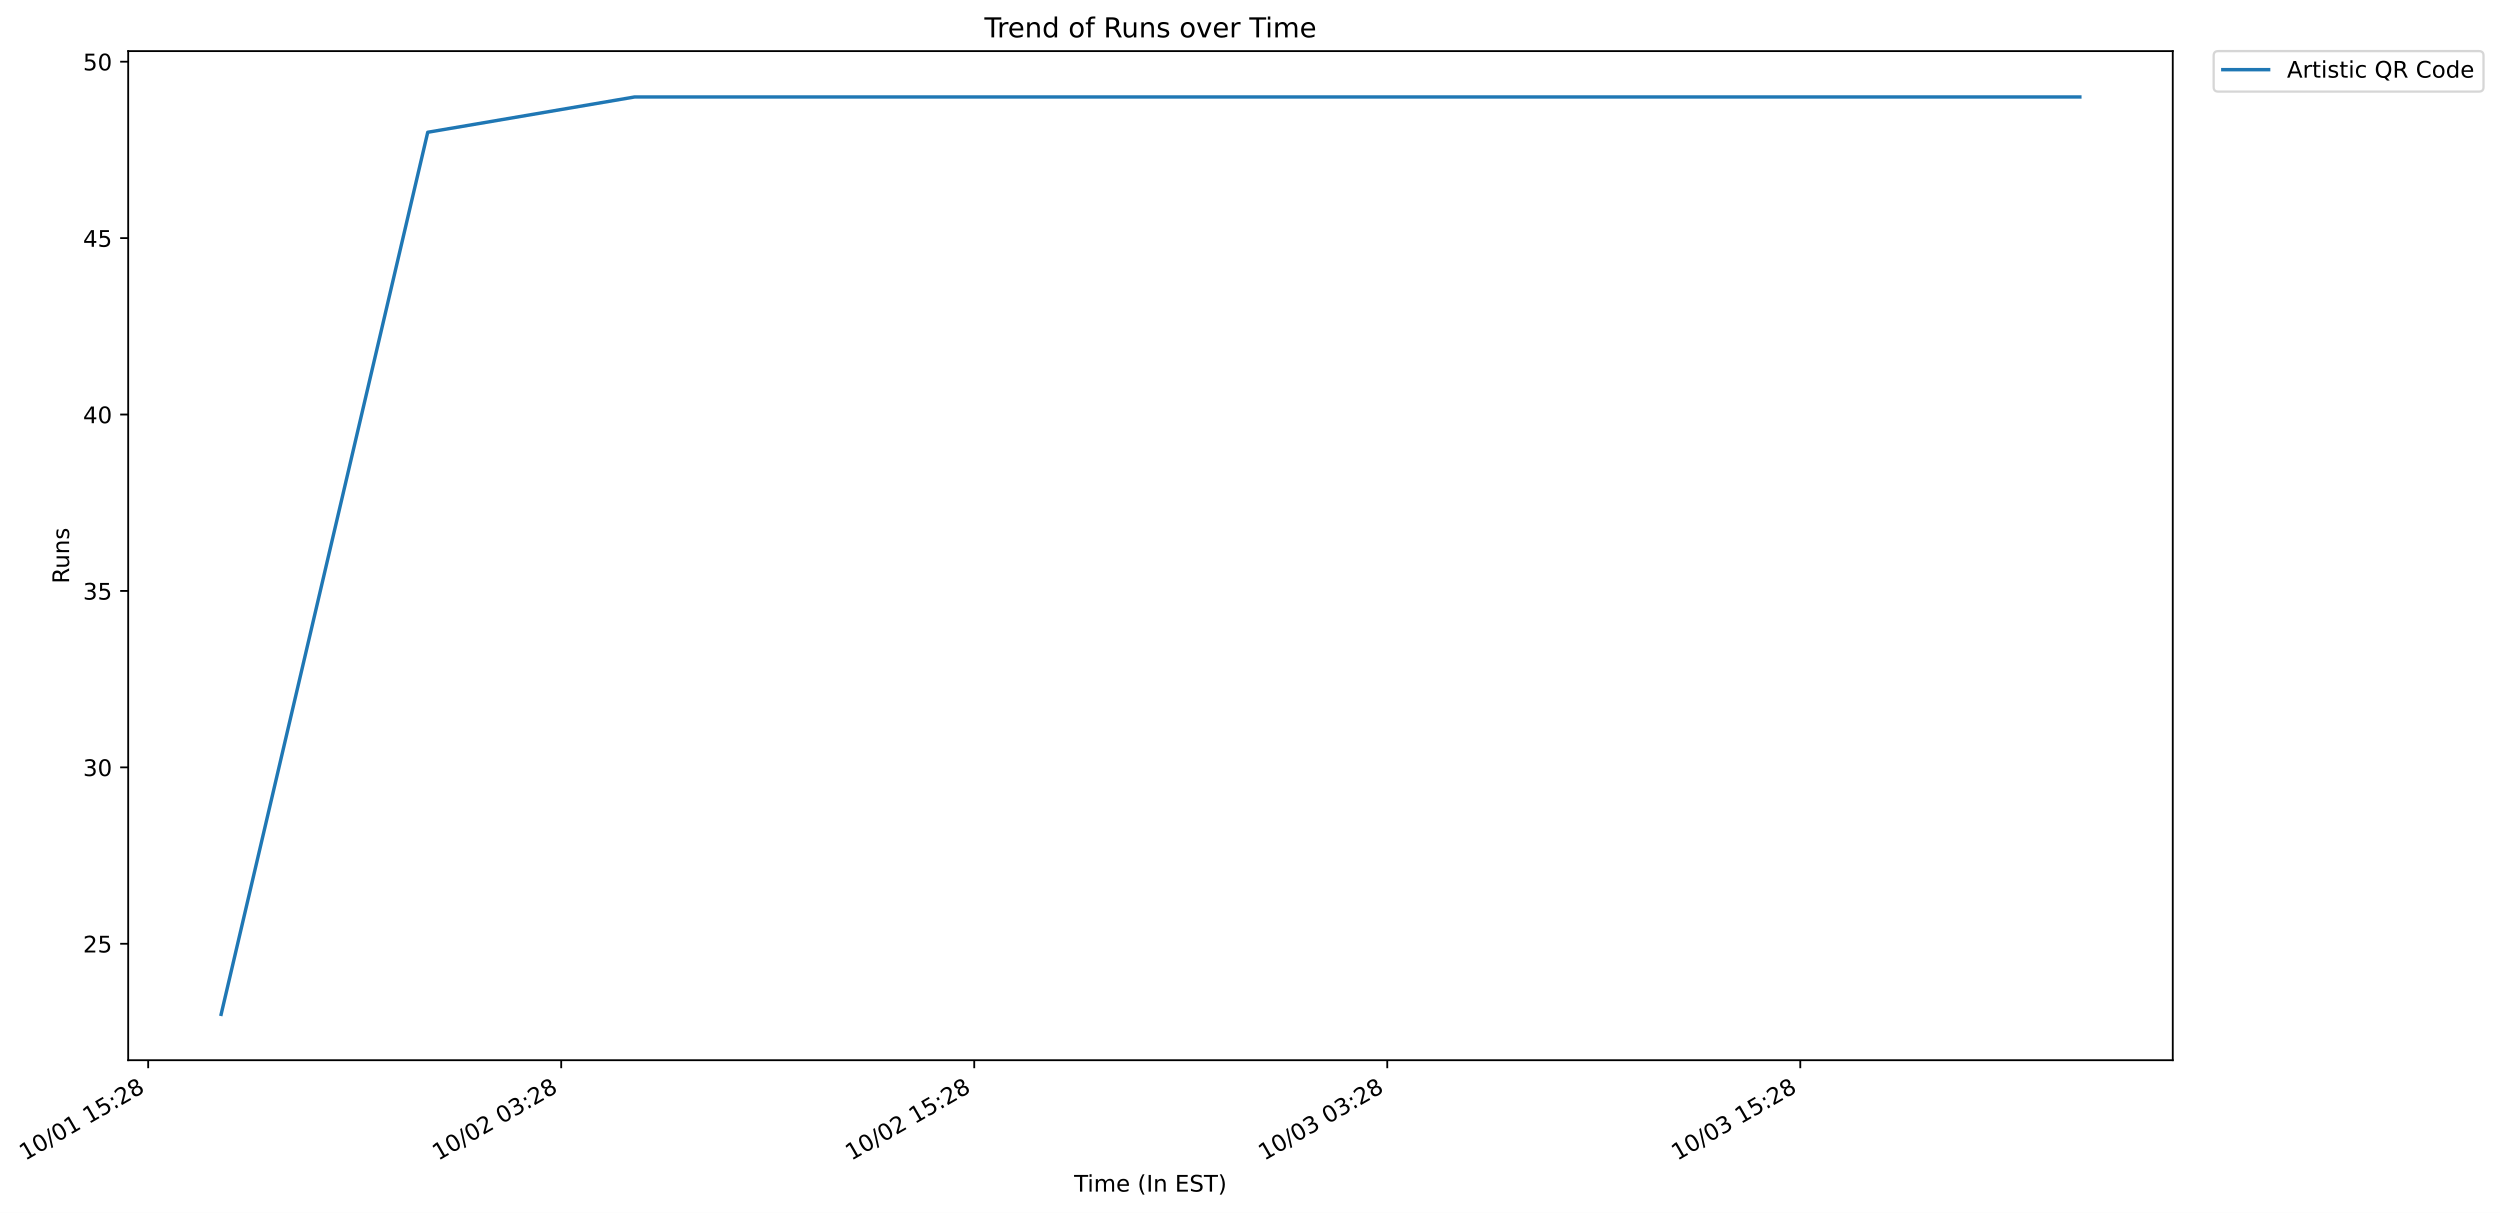
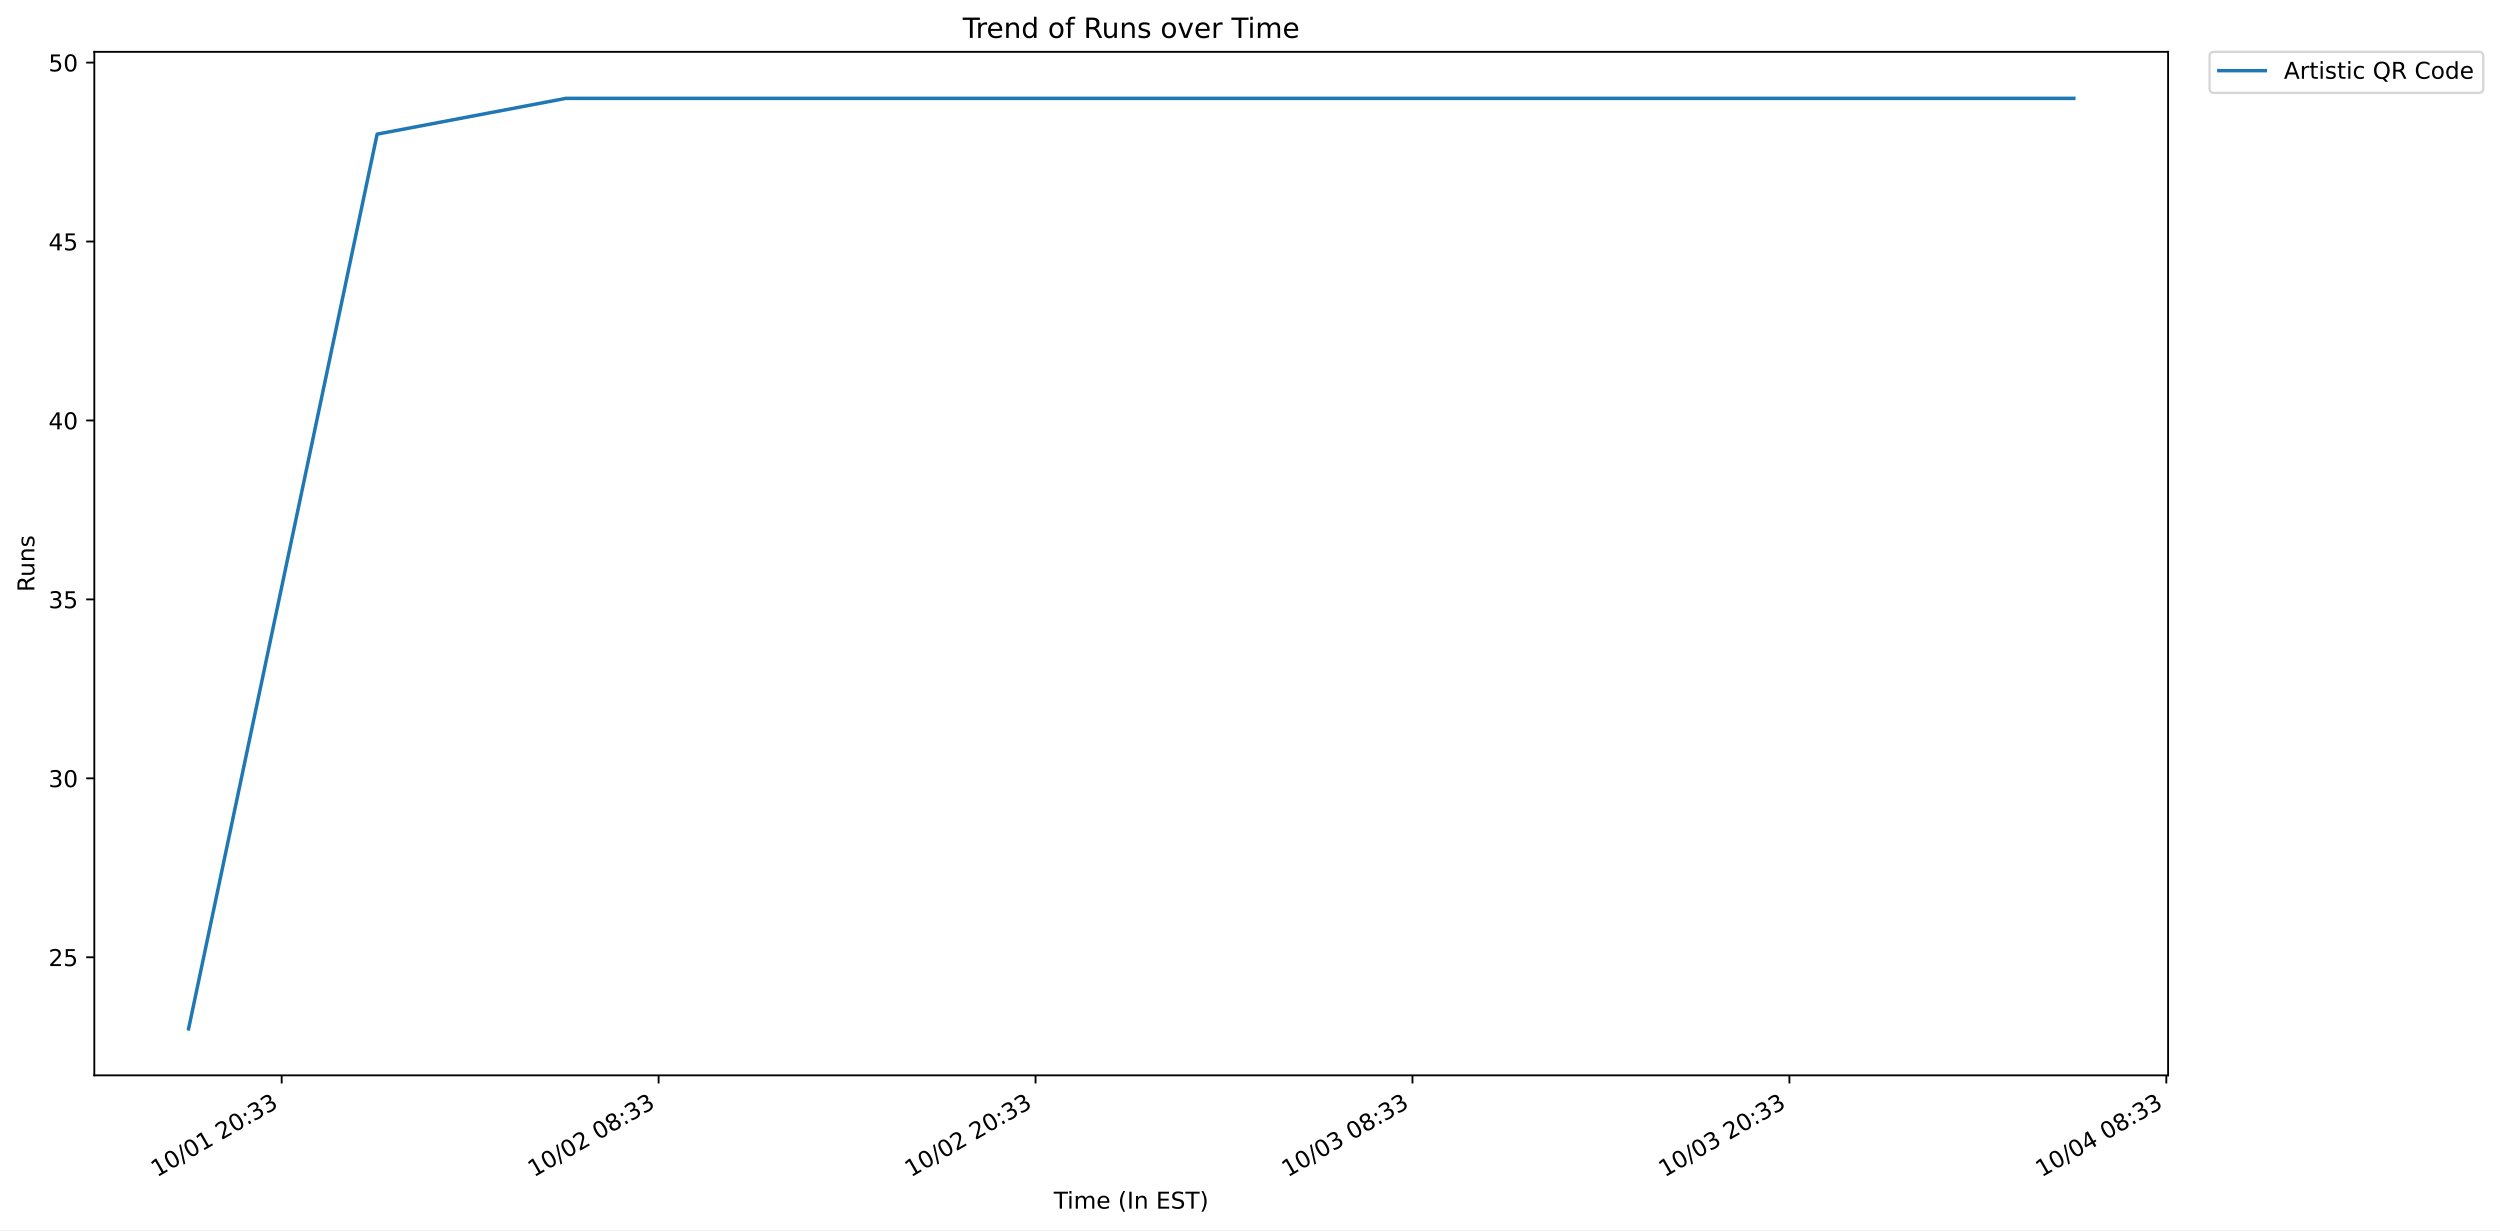
- <svg xmlns="http://www.w3.org/2000/svg" xmlns:xlink="http://www.w3.org/1999/xlink" width="1091.669pt" height="529.626pt" viewBox="0 0 1091.669 529.626" version="1.1">
+ <svg xmlns="http://www.w3.org/2000/svg" xmlns:xlink="http://www.w3.org/1999/xlink" width="1076.295pt" height="529.626pt" viewBox="0 0 1076.295 529.626" version="1.1">
  <defs>
    <style type="text/css">*{stroke-linejoin: round; stroke-linecap: butt}</style>
  </defs>
  <g id="figure_1">
    <g id="patch_1">
-       <path d="M 0 529.626  L 1091.669 529.626  L 1091.669 0  L 0 0  z " style="fill: #ffffff" />
+       <path d="M 0 529.626  L 1076.295 529.626  L 1076.295 0  L 0 0  z " style="fill: #ffffff" />
    </g>
    <g id="axes_1">
      <g id="patch_2">
-         <path d="M 55.977 462.958  L 948.777 462.958  L 948.777 22.318  L 55.977 22.318  z " style="fill: #ffffff" />
+         <path d="M 40.603 462.958  L 933.403 462.958  L 933.403 22.318  L 40.603 22.318  z " style="fill: #ffffff" />
      </g>
      <g id="matplotlib.axis_1">
        <g id="xtick_1">
          <g id="line2d_1">
            <defs>
-               <path id="m8fee4b6c4c" d="M 0 0  L 0 3.5  " style="stroke: #000000; stroke-width: 0.8" />
-             </defs>
-             <g>
-               <use xlink:href="#m8fee4b6c4c" x="64.707" y="462.958" style="stroke: #000000; stroke-width: 0.8" />
+               <path id="m2a788f9faf" d="M 0 0  L 0 3.5  " style="stroke: #000000; stroke-width: 0.8" />
+             </defs>
+             <g>
+               <use xlink:href="#m2a788f9faf" x="121.267" y="462.958" style="stroke: #000000; stroke-width: 0.8" />
            </g>
          </g>
          <g id="text_1">
-             <g transform="translate(10.99922 506.9464) rotate(-30) scale(0.1 -0.1)">
+             <g transform="translate(67.55954 506.9464) rotate(-30) scale(0.1 -0.1)">
              <defs>
                <path id="DejaVuSans-31" d="M 794 531  L 1825 531  L 1825 4091  L 703 3866  L 703 4441  L 1819 4666  L 2450 4666  L 2450 531  L 3481 531  L 3481 0  L 794 0  L 794 531  z " transform="scale(0.015625)" />
                <path id="DejaVuSans-30" d="M 2034 4250  Q 1547 4250 1301 3770  Q 1056 3291 1056 2328  Q 1056 1369 1301 889  Q 1547 409 2034 409  Q 2525 409 2770 889  Q 3016 1369 3016 2328  Q 3016 3291 2770 3770  Q 2525 4250 2034 4250  z M 2034 4750  Q 2819 4750 3233 4129  Q 3647 3509 3647 2328  Q 3647 1150 3233 529  Q 2819 -91 2034 -91  Q 1250 -91 836 529  Q 422 1150 422 2328  Q 422 3509 836 4129  Q 1250 4750 2034 4750  z " transform="scale(0.015625)" />
                <path id="DejaVuSans-2f" d="M 1625 4666  L 2156 4666  L 531 -594  L 0 -594  L 1625 4666  z " transform="scale(0.015625)" />
                <path id="DejaVuSans-20" transform="scale(0.015625)" />
-                 <path id="DejaVuSans-35" d="M 691 4666  L 3169 4666  L 3169 4134  L 1269 4134  L 1269 2991  Q 1406 3038 1543 3061  Q 1681 3084 1819 3084  Q 2600 3084 3056 2656  Q 3513 2228 3513 1497  Q 3513 744 3044 326  Q 2575 -91 1722 -91  Q 1428 -91 1123 -41  Q 819 9 494 109  L 494 744  Q 775 591 1075 516  Q 1375 441 1709 441  Q 2250 441 2565 725  Q 2881 1009 2881 1497  Q 2881 1984 2565 2268  Q 2250 2553 1709 2553  Q 1456 2553 1204 2497  Q 953 2441 691 2322  L 691 4666  z " transform="scale(0.015625)" />
+                 <path id="DejaVuSans-32" d="M 1228 531  L 3431 531  L 3431 0  L 469 0  L 469 531  Q 828 903 1448 1529  Q 2069 2156 2228 2338  Q 2531 2678 2651 2914  Q 2772 3150 2772 3378  Q 2772 3750 2511 3984  Q 2250 4219 1831 4219  Q 1534 4219 1204 4116  Q 875 4013 500 3803  L 500 4441  Q 881 4594 1212 4672  Q 1544 4750 1819 4750  Q 2544 4750 2975 4387  Q 3406 4025 3406 3419  Q 3406 3131 3298 2873  Q 3191 2616 2906 2266  Q 2828 2175 2409 1742  Q 1991 1309 1228 531  z " transform="scale(0.015625)" />
                <path id="DejaVuSans-3a" d="M 750 794  L 1409 794  L 1409 0  L 750 0  L 750 794  z M 750 3309  L 1409 3309  L 1409 2516  L 750 2516  L 750 3309  z " transform="scale(0.015625)" />
-                 <path id="DejaVuSans-32" d="M 1228 531  L 3431 531  L 3431 0  L 469 0  L 469 531  Q 828 903 1448 1529  Q 2069 2156 2228 2338  Q 2531 2678 2651 2914  Q 2772 3150 2772 3378  Q 2772 3750 2511 3984  Q 2250 4219 1831 4219  Q 1534 4219 1204 4116  Q 875 4013 500 3803  L 500 4441  Q 881 4594 1212 4672  Q 1544 4750 1819 4750  Q 2544 4750 2975 4387  Q 3406 4025 3406 3419  Q 3406 3131 3298 2873  Q 3191 2616 2906 2266  Q 2828 2175 2409 1742  Q 1991 1309 1228 531  z " transform="scale(0.015625)" />
+                 <path id="DejaVuSans-33" d="M 2597 2516  Q 3050 2419 3304 2112  Q 3559 1806 3559 1356  Q 3559 666 3084 287  Q 2609 -91 1734 -91  Q 1441 -91 1130 -33  Q 819 25 488 141  L 488 750  Q 750 597 1062 519  Q 1375 441 1716 441  Q 2309 441 2620 675  Q 2931 909 2931 1356  Q 2931 1769 2642 2001  Q 2353 2234 1838 2234  L 1294 2234  L 1294 2753  L 1863 2753  Q 2328 2753 2575 2939  Q 2822 3125 2822 3475  Q 2822 3834 2567 4026  Q 2313 4219 1838 4219  Q 1578 4219 1281 4162  Q 984 4106 628 3988  L 628 4550  Q 988 4650 1302 4700  Q 1616 4750 1894 4750  Q 2613 4750 3031 4423  Q 3450 4097 3450 3541  Q 3450 3153 3228 2886  Q 3006 2619 2597 2516  z " transform="scale(0.015625)" />
+               </defs>
+               <use xlink:href="#DejaVuSans-31" />
+               <use xlink:href="#DejaVuSans-30" x="63.623" />
+               <use xlink:href="#DejaVuSans-2f" x="127.246" />
+               <use xlink:href="#DejaVuSans-30" x="160.938" />
+               <use xlink:href="#DejaVuSans-31" x="224.561" />
+               <use xlink:href="#DejaVuSans-20" x="288.184" />
+               <use xlink:href="#DejaVuSans-32" x="319.971" />
+               <use xlink:href="#DejaVuSans-30" x="383.594" />
+               <use xlink:href="#DejaVuSans-3a" x="447.217" />
+               <use xlink:href="#DejaVuSans-33" x="480.908" />
+               <use xlink:href="#DejaVuSans-33" x="544.531" />
+             </g>
+           </g>
+         </g>
+         <g id="xtick_2">
+           <g id="line2d_2">
+             <g>
+               <use xlink:href="#m2a788f9faf" x="283.543" y="462.958" style="stroke: #000000; stroke-width: 0.8" />
+             </g>
+           </g>
+           <g id="text_2">
+             <g transform="translate(229.8348 506.9464) rotate(-30) scale(0.1 -0.1)">
+               <defs>
                <path id="DejaVuSans-38" d="M 2034 2216  Q 1584 2216 1326 1975  Q 1069 1734 1069 1313  Q 1069 891 1326 650  Q 1584 409 2034 409  Q 2484 409 2743 651  Q 3003 894 3003 1313  Q 3003 1734 2745 1975  Q 2488 2216 2034 2216  z M 1403 2484  Q 997 2584 770 2862  Q 544 3141 544 3541  Q 544 4100 942 4425  Q 1341 4750 2034 4750  Q 2731 4750 3128 4425  Q 3525 4100 3525 3541  Q 3525 3141 3298 2862  Q 3072 2584 2669 2484  Q 3125 2378 3379 2068  Q 3634 1759 3634 1313  Q 3634 634 3220 271  Q 2806 -91 2034 -91  Q 1263 -91 848 271  Q 434 634 434 1313  Q 434 1759 690 2068  Q 947 2378 1403 2484  z M 1172 3481  Q 1172 3119 1398 2916  Q 1625 2713 2034 2713  Q 2441 2713 2670 2916  Q 2900 3119 2900 3481  Q 2900 3844 2670 4047  Q 2441 4250 2034 4250  Q 1625 4250 1398 4047  Q 1172 3844 1172 3481  z " transform="scale(0.015625)" />
              </defs>
              <use xlink:href="#DejaVuSans-31" />
              <use xlink:href="#DejaVuSans-30" x="63.623" />
              <use xlink:href="#DejaVuSans-2f" x="127.246" />
              <use xlink:href="#DejaVuSans-30" x="160.938" />
-               <use xlink:href="#DejaVuSans-31" x="224.561" />
-               <use xlink:href="#DejaVuSans-20" x="288.184" />
-               <use xlink:href="#DejaVuSans-31" x="319.971" />
-               <use xlink:href="#DejaVuSans-35" x="383.594" />
-               <use xlink:href="#DejaVuSans-3a" x="447.217" />
-               <use xlink:href="#DejaVuSans-32" x="480.908" />
-               <use xlink:href="#DejaVuSans-38" x="544.531" />
-             </g>
-           </g>
-         </g>
-         <g id="xtick_2">
-           <g id="line2d_2">
-             <g>
-               <use xlink:href="#m8fee4b6c4c" x="245.062" y="462.958" style="stroke: #000000; stroke-width: 0.8" />
-             </g>
-           </g>
-           <g id="text_2">
-             <g transform="translate(191.3539 506.9464) rotate(-30) scale(0.1 -0.1)">
-               <defs>
-                 <path id="DejaVuSans-33" d="M 2597 2516  Q 3050 2419 3304 2112  Q 3559 1806 3559 1356  Q 3559 666 3084 287  Q 2609 -91 1734 -91  Q 1441 -91 1130 -33  Q 819 25 488 141  L 488 750  Q 750 597 1062 519  Q 1375 441 1716 441  Q 2309 441 2620 675  Q 2931 909 2931 1356  Q 2931 1769 2642 2001  Q 2353 2234 1838 2234  L 1294 2234  L 1294 2753  L 1863 2753  Q 2328 2753 2575 2939  Q 2822 3125 2822 3475  Q 2822 3834 2567 4026  Q 2313 4219 1838 4219  Q 1578 4219 1281 4162  Q 984 4106 628 3988  L 628 4550  Q 988 4650 1302 4700  Q 1616 4750 1894 4750  Q 2613 4750 3031 4423  Q 3450 4097 3450 3541  Q 3450 3153 3228 2886  Q 3006 2619 2597 2516  z " transform="scale(0.015625)" />
-               </defs>
-               <use xlink:href="#DejaVuSans-31" />
-               <use xlink:href="#DejaVuSans-30" x="63.623" />
-               <use xlink:href="#DejaVuSans-2f" x="127.246" />
-               <use xlink:href="#DejaVuSans-30" x="160.938" />
              <use xlink:href="#DejaVuSans-32" x="224.561" />
              <use xlink:href="#DejaVuSans-20" x="288.184" />
              <use xlink:href="#DejaVuSans-30" x="319.971" />
-               <use xlink:href="#DejaVuSans-33" x="383.594" />
-               <use xlink:href="#DejaVuSans-3a" x="447.217" />
-               <use xlink:href="#DejaVuSans-32" x="480.908" />
-               <use xlink:href="#DejaVuSans-38" x="544.531" />
+               <use xlink:href="#DejaVuSans-38" x="383.594" />
+               <use xlink:href="#DejaVuSans-3a" x="447.217" />
+               <use xlink:href="#DejaVuSans-33" x="480.908" />
+               <use xlink:href="#DejaVuSans-33" x="544.531" />
            </g>
          </g>
        </g>
        <g id="xtick_3">
          <g id="line2d_3">
            <g>
-               <use xlink:href="#m8fee4b6c4c" x="425.416" y="462.958" style="stroke: #000000; stroke-width: 0.8" />
+               <use xlink:href="#m2a788f9faf" x="445.818" y="462.958" style="stroke: #000000; stroke-width: 0.8" />
            </g>
          </g>
          <g id="text_3">
-             <g transform="translate(371.7086 506.9464) rotate(-30) scale(0.1 -0.1)">
+             <g transform="translate(392.1101 506.9464) rotate(-30) scale(0.1 -0.1)">
              <use xlink:href="#DejaVuSans-31" />
              <use xlink:href="#DejaVuSans-30" x="63.623" />
              <use xlink:href="#DejaVuSans-2f" x="127.246" />
              <use xlink:href="#DejaVuSans-30" x="160.938" />
              <use xlink:href="#DejaVuSans-32" x="224.561" />
              <use xlink:href="#DejaVuSans-20" x="288.184" />
-               <use xlink:href="#DejaVuSans-31" x="319.971" />
-               <use xlink:href="#DejaVuSans-35" x="383.594" />
-               <use xlink:href="#DejaVuSans-3a" x="447.217" />
-               <use xlink:href="#DejaVuSans-32" x="480.908" />
-               <use xlink:href="#DejaVuSans-38" x="544.531" />
+               <use xlink:href="#DejaVuSans-32" x="319.971" />
+               <use xlink:href="#DejaVuSans-30" x="383.594" />
+               <use xlink:href="#DejaVuSans-3a" x="447.217" />
+               <use xlink:href="#DejaVuSans-33" x="480.908" />
+               <use xlink:href="#DejaVuSans-33" x="544.531" />
            </g>
          </g>
        </g>
        <g id="xtick_4">
          <g id="line2d_4">
            <g>
-               <use xlink:href="#m8fee4b6c4c" x="605.771" y="462.958" style="stroke: #000000; stroke-width: 0.8" />
+               <use xlink:href="#m2a788f9faf" x="608.093" y="462.958" style="stroke: #000000; stroke-width: 0.8" />
            </g>
          </g>
          <g id="text_4">
-             <g transform="translate(552.0633 506.9464) rotate(-30) scale(0.1 -0.1)">
+             <g transform="translate(554.3854 506.9464) rotate(-30) scale(0.1 -0.1)">
              <use xlink:href="#DejaVuSans-31" />
              <use xlink:href="#DejaVuSans-30" x="63.623" />
              <use xlink:href="#DejaVuSans-2f" x="127.246" />
              <use xlink:href="#DejaVuSans-30" x="160.938" />
              <use xlink:href="#DejaVuSans-33" x="224.561" />
              <use xlink:href="#DejaVuSans-20" x="288.184" />
              <use xlink:href="#DejaVuSans-30" x="319.971" />
-               <use xlink:href="#DejaVuSans-33" x="383.594" />
-               <use xlink:href="#DejaVuSans-3a" x="447.217" />
-               <use xlink:href="#DejaVuSans-32" x="480.908" />
-               <use xlink:href="#DejaVuSans-38" x="544.531" />
+               <use xlink:href="#DejaVuSans-38" x="383.594" />
+               <use xlink:href="#DejaVuSans-3a" x="447.217" />
+               <use xlink:href="#DejaVuSans-33" x="480.908" />
+               <use xlink:href="#DejaVuSans-33" x="544.531" />
            </g>
          </g>
        </g>
        <g id="xtick_5">
          <g id="line2d_5">
            <g>
-               <use xlink:href="#m8fee4b6c4c" x="786.126" y="462.958" style="stroke: #000000; stroke-width: 0.8" />
+               <use xlink:href="#m2a788f9faf" x="770.368" y="462.958" style="stroke: #000000; stroke-width: 0.8" />
            </g>
          </g>
          <g id="text_5">
-             <g transform="translate(732.418 506.9464) rotate(-30) scale(0.1 -0.1)">
+             <g transform="translate(716.6607 506.9464) rotate(-30) scale(0.1 -0.1)">
              <use xlink:href="#DejaVuSans-31" />
              <use xlink:href="#DejaVuSans-30" x="63.623" />
              <use xlink:href="#DejaVuSans-2f" x="127.246" />
              <use xlink:href="#DejaVuSans-30" x="160.938" />
              <use xlink:href="#DejaVuSans-33" x="224.561" />
              <use xlink:href="#DejaVuSans-20" x="288.184" />
-               <use xlink:href="#DejaVuSans-31" x="319.971" />
-               <use xlink:href="#DejaVuSans-35" x="383.594" />
-               <use xlink:href="#DejaVuSans-3a" x="447.217" />
-               <use xlink:href="#DejaVuSans-32" x="480.908" />
-               <use xlink:href="#DejaVuSans-38" x="544.531" />
-             </g>
-           </g>
-         </g>
-         <g id="text_6">
-           <g transform="translate(469.0329 520.3459) scale(0.1 -0.1)">
+               <use xlink:href="#DejaVuSans-32" x="319.971" />
+               <use xlink:href="#DejaVuSans-30" x="383.594" />
+               <use xlink:href="#DejaVuSans-3a" x="447.217" />
+               <use xlink:href="#DejaVuSans-33" x="480.908" />
+               <use xlink:href="#DejaVuSans-33" x="544.531" />
+             </g>
+           </g>
+         </g>
+         <g id="xtick_6">
+           <g id="line2d_6">
+             <g>
+               <use xlink:href="#m2a788f9faf" x="932.644" y="462.958" style="stroke: #000000; stroke-width: 0.8" />
+             </g>
+           </g>
+           <g id="text_6">
+             <g transform="translate(878.936 506.9464) rotate(-30) scale(0.1 -0.1)">
+               <defs>
+                 <path id="DejaVuSans-34" d="M 2419 4116  L 825 1625  L 2419 1625  L 2419 4116  z M 2253 4666  L 3047 4666  L 3047 1625  L 3713 1625  L 3713 1100  L 3047 1100  L 3047 0  L 2419 0  L 2419 1100  L 313 1100  L 313 1709  L 2253 4666  z " transform="scale(0.015625)" />
+               </defs>
+               <use xlink:href="#DejaVuSans-31" />
+               <use xlink:href="#DejaVuSans-30" x="63.623" />
+               <use xlink:href="#DejaVuSans-2f" x="127.246" />
+               <use xlink:href="#DejaVuSans-30" x="160.938" />
+               <use xlink:href="#DejaVuSans-34" x="224.561" />
+               <use xlink:href="#DejaVuSans-20" x="288.184" />
+               <use xlink:href="#DejaVuSans-30" x="319.971" />
+               <use xlink:href="#DejaVuSans-38" x="383.594" />
+               <use xlink:href="#DejaVuSans-3a" x="447.217" />
+               <use xlink:href="#DejaVuSans-33" x="480.908" />
+               <use xlink:href="#DejaVuSans-33" x="544.531" />
+             </g>
+           </g>
+         </g>
+         <g id="text_7">
+           <g transform="translate(453.6586 520.3459) scale(0.1 -0.1)">
            <defs>
              <path id="DejaVuSans-54" d="M -19 4666  L 3928 4666  L 3928 4134  L 2272 4134  L 2272 0  L 1638 0  L 1638 4134  L -19 4134  L -19 4666  z " transform="scale(0.015625)" />
              <path id="DejaVuSans-69" d="M 603 3500  L 1178 3500  L 1178 0  L 603 0  L 603 3500  z M 603 4863  L 1178 4863  L 1178 4134  L 603 4134  L 603 4863  z " transform="scale(0.015625)" />
              <path id="DejaVuSans-6d" d="M 3328 2828  Q 3544 3216 3844 3400  Q 4144 3584 4550 3584  Q 5097 3584 5394 3201  Q 5691 2819 5691 2113  L 5691 0  L 5113 0  L 5113 2094  Q 5113 2597 4934 2840  Q 4756 3084 4391 3084  Q 3944 3084 3684 2787  Q 3425 2491 3425 1978  L 3425 0  L 2847 0  L 2847 2094  Q 2847 2600 2669 2842  Q 2491 3084 2119 3084  Q 1678 3084 1418 2786  Q 1159 2488 1159 1978  L 1159 0  L 581 0  L 581 3500  L 1159 3500  L 1159 2956  Q 1356 3278 1631 3431  Q 1906 3584 2284 3584  Q 2666 3584 2933 3390  Q 3200 3197 3328 2828  z " transform="scale(0.015625)" />
              <path id="DejaVuSans-65" d="M 3597 1894  L 3597 1613  L 953 1613  Q 991 1019 1311 708  Q 1631 397 2203 397  Q 2534 397 2845 478  Q 3156 559 3463 722  L 3463 178  Q 3153 47 2828 -22  Q 2503 -91 2169 -91  Q 1331 -91 842 396  Q 353 884 353 1716  Q 353 2575 817 3079  Q 1281 3584 2069 3584  Q 2775 3584 3186 3129  Q 3597 2675 3597 1894  z M 3022 2063  Q 3016 2534 2758 2815  Q 2500 3097 2075 3097  Q 1594 3097 1305 2825  Q 1016 2553 972 2059  L 3022 2063  z " transform="scale(0.015625)" />
              <path id="DejaVuSans-28" d="M 1984 4856  Q 1566 4138 1362 3434  Q 1159 2731 1159 2009  Q 1159 1288 1364 580  Q 1569 -128 1984 -844  L 1484 -844  Q 1016 -109 783 600  Q 550 1309 550 2009  Q 550 2706 781 3412  Q 1013 4119 1484 4856  L 1984 4856  z " transform="scale(0.015625)" />
              <path id="DejaVuSans-49" d="M 628 4666  L 1259 4666  L 1259 0  L 628 0  L 628 4666  z " transform="scale(0.015625)" />
              <path id="DejaVuSans-6e" d="M 3513 2113  L 3513 0  L 2938 0  L 2938 2094  Q 2938 2591 2744 2837  Q 2550 3084 2163 3084  Q 1697 3084 1428 2787  Q 1159 2491 1159 1978  L 1159 0  L 581 0  L 581 3500  L 1159 3500  L 1159 2956  Q 1366 3272 1645 3428  Q 1925 3584 2291 3584  Q 2894 3584 3203 3211  Q 3513 2838 3513 2113  z " transform="scale(0.015625)" />
              <path id="DejaVuSans-45" d="M 628 4666  L 3578 4666  L 3578 4134  L 1259 4134  L 1259 2753  L 3481 2753  L 3481 2222  L 1259 2222  L 1259 531  L 3634 531  L 3634 0  L 628 0  L 628 4666  z " transform="scale(0.015625)" />
              <path id="DejaVuSans-53" d="M 3425 4513  L 3425 3897  Q 3066 4069 2747 4153  Q 2428 4238 2131 4238  Q 1616 4238 1336 4038  Q 1056 3838 1056 3469  Q 1056 3159 1242 3001  Q 1428 2844 1947 2747  L 2328 2669  Q 3034 2534 3370 2195  Q 3706 1856 3706 1288  Q 3706 609 3251 259  Q 2797 -91 1919 -91  Q 1588 -91 1214 -16  Q 841 59 441 206  L 441 856  Q 825 641 1194 531  Q 1563 422 1919 422  Q 2459 422 2753 634  Q 3047 847 3047 1241  Q 3047 1584 2836 1778  Q 2625 1972 2144 2069  L 1759 2144  Q 1053 2284 737 2584  Q 422 2884 422 3419  Q 422 4038 858 4394  Q 1294 4750 2059 4750  Q 2388 4750 2728 4690  Q 3069 4631 3425 4513  z " transform="scale(0.015625)" />
              <path id="DejaVuSans-29" d="M 513 4856  L 1013 4856  Q 1481 4119 1714 3412  Q 1947 2706 1947 2009  Q 1947 1309 1714 600  Q 1481 -109 1013 -844  L 513 -844  Q 928 -128 1133 580  Q 1338 1288 1338 2009  Q 1338 2731 1133 3434  Q 928 4138 513 4856  z " transform="scale(0.015625)" />
            </defs>
            <use xlink:href="#DejaVuSans-54" />
            <use xlink:href="#DejaVuSans-69" x="57.959" />
            <use xlink:href="#DejaVuSans-6d" x="85.742" />
            <use xlink:href="#DejaVuSans-65" x="183.154" />
            <use xlink:href="#DejaVuSans-20" x="244.678" />
            <use xlink:href="#DejaVuSans-28" x="276.465" />
            <use xlink:href="#DejaVuSans-49" x="315.479" />
            <use xlink:href="#DejaVuSans-6e" x="344.971" />
            <use xlink:href="#DejaVuSans-20" x="408.35" />
            <use xlink:href="#DejaVuSans-45" x="440.137" />
            <use xlink:href="#DejaVuSans-53" x="503.32" />
            <use xlink:href="#DejaVuSans-54" x="566.797" />
            <use xlink:href="#DejaVuSans-29" x="627.881" />
          </g>
        </g>
      </g>
      <g id="matplotlib.axis_2">
        <g id="ytick_1">
-           <g id="line2d_6">
-             <defs>
-               <path id="mc3df13f04b" d="M 0 0  L -3.5 0  " style="stroke: #000000; stroke-width: 0.8" />
-             </defs>
-             <g>
-               <use xlink:href="#mc3df13f04b" x="55.977" y="412.115" style="stroke: #000000; stroke-width: 0.8" />
-             </g>
-           </g>
-           <g id="text_7">
-             <g transform="translate(36.25241 415.9143) scale(0.1 -0.1)">
+           <g id="line2d_7">
+             <defs>
+               <path id="m236c17469f" d="M 0 0  L -3.5 0  " style="stroke: #000000; stroke-width: 0.8" />
+             </defs>
+             <g>
+               <use xlink:href="#m236c17469f" x="40.603" y="412.115" style="stroke: #000000; stroke-width: 0.8" />
+             </g>
+           </g>
+           <g id="text_8">
+             <g transform="translate(20.87813 415.9143) scale(0.1 -0.1)">
+               <defs>
+                 <path id="DejaVuSans-35" d="M 691 4666  L 3169 4666  L 3169 4134  L 1269 4134  L 1269 2991  Q 1406 3038 1543 3061  Q 1681 3084 1819 3084  Q 2600 3084 3056 2656  Q 3513 2228 3513 1497  Q 3513 744 3044 326  Q 2575 -91 1722 -91  Q 1428 -91 1123 -41  Q 819 9 494 109  L 494 744  Q 775 591 1075 516  Q 1375 441 1709 441  Q 2250 441 2565 725  Q 2881 1009 2881 1497  Q 2881 1984 2565 2268  Q 2250 2553 1709 2553  Q 1456 2553 1204 2497  Q 953 2441 691 2322  L 691 4666  z " transform="scale(0.015625)" />
+               </defs>
              <use xlink:href="#DejaVuSans-32" />
              <use xlink:href="#DejaVuSans-35" x="63.623" />
            </g>
          </g>
        </g>
        <g id="ytick_2">
-           <g id="line2d_7">
-             <g>
-               <use xlink:href="#mc3df13f04b" x="55.977" y="335.08" style="stroke: #000000; stroke-width: 0.8" />
-             </g>
-           </g>
-           <g id="text_8">
-             <g transform="translate(36.25241 338.8793) scale(0.1 -0.1)">
+           <g id="line2d_8">
+             <g>
+               <use xlink:href="#m236c17469f" x="40.603" y="335.08" style="stroke: #000000; stroke-width: 0.8" />
+             </g>
+           </g>
+           <g id="text_9">
+             <g transform="translate(20.87813 338.8793) scale(0.1 -0.1)">
              <use xlink:href="#DejaVuSans-33" />
              <use xlink:href="#DejaVuSans-30" x="63.623" />
            </g>
          </g>
        </g>
        <g id="ytick_3">
-           <g id="line2d_8">
-             <g>
-               <use xlink:href="#mc3df13f04b" x="55.977" y="258.045" style="stroke: #000000; stroke-width: 0.8" />
-             </g>
-           </g>
-           <g id="text_9">
-             <g transform="translate(36.25241 261.8443) scale(0.1 -0.1)">
+           <g id="line2d_9">
+             <g>
+               <use xlink:href="#m236c17469f" x="40.603" y="258.045" style="stroke: #000000; stroke-width: 0.8" />
+             </g>
+           </g>
+           <g id="text_10">
+             <g transform="translate(20.87813 261.8443) scale(0.1 -0.1)">
              <use xlink:href="#DejaVuSans-33" />
              <use xlink:href="#DejaVuSans-35" x="63.623" />
            </g>
          </g>
        </g>
        <g id="ytick_4">
-           <g id="line2d_9">
-             <g>
-               <use xlink:href="#mc3df13f04b" x="55.977" y="181.01" style="stroke: #000000; stroke-width: 0.8" />
-             </g>
-           </g>
-           <g id="text_10">
-             <g transform="translate(36.25241 184.8094) scale(0.1 -0.1)">
-               <defs>
-                 <path id="DejaVuSans-34" d="M 2419 4116  L 825 1625  L 2419 1625  L 2419 4116  z M 2253 4666  L 3047 4666  L 3047 1625  L 3713 1625  L 3713 1100  L 3047 1100  L 3047 0  L 2419 0  L 2419 1100  L 313 1100  L 313 1709  L 2253 4666  z " transform="scale(0.015625)" />
-               </defs>
+           <g id="line2d_10">
+             <g>
+               <use xlink:href="#m236c17469f" x="40.603" y="181.01" style="stroke: #000000; stroke-width: 0.8" />
+             </g>
+           </g>
+           <g id="text_11">
+             <g transform="translate(20.87813 184.8094) scale(0.1 -0.1)">
              <use xlink:href="#DejaVuSans-34" />
              <use xlink:href="#DejaVuSans-30" x="63.623" />
            </g>
          </g>
        </g>
        <g id="ytick_5">
-           <g id="line2d_10">
-             <g>
-               <use xlink:href="#mc3df13f04b" x="55.977" y="103.975" style="stroke: #000000; stroke-width: 0.8" />
-             </g>
-           </g>
-           <g id="text_11">
-             <g transform="translate(36.25241 107.7744) scale(0.1 -0.1)">
+           <g id="line2d_11">
+             <g>
+               <use xlink:href="#m236c17469f" x="40.603" y="103.975" style="stroke: #000000; stroke-width: 0.8" />
+             </g>
+           </g>
+           <g id="text_12">
+             <g transform="translate(20.87813 107.7744) scale(0.1 -0.1)">
              <use xlink:href="#DejaVuSans-34" />
              <use xlink:href="#DejaVuSans-35" x="63.623" />
            </g>
          </g>
        </g>
        <g id="ytick_6">
-           <g id="line2d_11">
-             <g>
-               <use xlink:href="#mc3df13f04b" x="55.977" y="26.94" style="stroke: #000000; stroke-width: 0.8" />
-             </g>
-           </g>
-           <g id="text_12">
-             <g transform="translate(36.25241 30.73944) scale(0.1 -0.1)">
+           <g id="line2d_12">
+             <g>
+               <use xlink:href="#m236c17469f" x="40.603" y="26.94" style="stroke: #000000; stroke-width: 0.8" />
+             </g>
+           </g>
+           <g id="text_13">
+             <g transform="translate(20.87813 30.73944) scale(0.1 -0.1)">
              <use xlink:href="#DejaVuSans-35" />
              <use xlink:href="#DejaVuSans-30" x="63.623" />
            </g>
          </g>
        </g>
-         <g id="text_13">
-           <g transform="translate(30.17272 254.8295) rotate(-90) scale(0.1 -0.1)">
+         <g id="text_14">
+           <g transform="translate(14.79844 254.8295) rotate(-90) scale(0.1 -0.1)">
            <defs>
              <path id="DejaVuSans-52" d="M 2841 2188  Q 3044 2119 3236 1894  Q 3428 1669 3622 1275  L 4263 0  L 3584 0  L 2988 1197  Q 2756 1666 2539 1819  Q 2322 1972 1947 1972  L 1259 1972  L 1259 0  L 628 0  L 628 4666  L 2053 4666  Q 2853 4666 3247 4331  Q 3641 3997 3641 3322  Q 3641 2881 3436 2590  Q 3231 2300 2841 2188  z M 1259 4147  L 1259 2491  L 2053 2491  Q 2509 2491 2742 2702  Q 2975 2913 2975 3322  Q 2975 3731 2742 3939  Q 2509 4147 2053 4147  L 1259 4147  z " transform="scale(0.015625)" />
              <path id="DejaVuSans-75" d="M 544 1381  L 544 3500  L 1119 3500  L 1119 1403  Q 1119 906 1312 657  Q 1506 409 1894 409  Q 2359 409 2629 706  Q 2900 1003 2900 1516  L 2900 3500  L 3475 3500  L 3475 0  L 2900 0  L 2900 538  Q 2691 219 2414 64  Q 2138 -91 1772 -91  Q 1169 -91 856 284  Q 544 659 544 1381  z M 1991 3584  L 1991 3584  z " transform="scale(0.015625)" />
              <path id="DejaVuSans-73" d="M 2834 3397  L 2834 2853  Q 2591 2978 2328 3040  Q 2066 3103 1784 3103  Q 1356 3103 1142 2972  Q 928 2841 928 2578  Q 928 2378 1081 2264  Q 1234 2150 1697 2047  L 1894 2003  Q 2506 1872 2764 1633  Q 3022 1394 3022 966  Q 3022 478 2636 193  Q 2250 -91 1575 -91  Q 1294 -91 989 -36  Q 684 19 347 128  L 347 722  Q 666 556 975 473  Q 1284 391 1588 391  Q 1994 391 2212 530  Q 2431 669 2431 922  Q 2431 1156 2273 1281  Q 2116 1406 1581 1522  L 1381 1569  Q 847 1681 609 1914  Q 372 2147 372 2553  Q 372 3047 722 3315  Q 1072 3584 1716 3584  Q 2034 3584 2315 3537  Q 2597 3491 2834 3397  z " transform="scale(0.015625)" />
            </defs>
            <use xlink:href="#DejaVuSans-52" />
            <use xlink:href="#DejaVuSans-75" x="64.982" />
            <use xlink:href="#DejaVuSans-6e" x="128.361" />
            <use xlink:href="#DejaVuSans-73" x="191.74" />
          </g>
        </g>
      </g>
-       <g id="line2d_12">
-         <path d="M 96.559 442.929  L 186.78 57.754  L 277.084 42.347  L 367.816 42.347  L 457.304 42.347  L 547.498 42.347  L 637.851 42.347  L 728.783 42.347  L 817.924 42.347  L 908.196 42.347  " clip-path="url(#p5fd8362819)" style="fill: none; stroke: #1f77b4; stroke-width: 1.5; stroke-linecap: square" />
+       <g id="line2d_13">
+         <path d="M 81.185 442.929  L 162.362 57.754  L 243.613 42.347  L 325.25 42.347  L 405.767 42.347  L 486.92 42.347  L 568.216 42.347  L 650.033 42.347  L 730.238 42.347  L 811.46 42.347  L 892.821 42.347  " clip-path="url(#p4ddfe152e3)" style="fill: none; stroke: #1f77b4; stroke-width: 1.5; stroke-linecap: square" />
      </g>
      <g id="patch_3">
-         <path d="M 55.977 462.958  L 55.977 22.318  " style="fill: none; stroke: #000000; stroke-width: 0.8; stroke-linejoin: miter; stroke-linecap: square" />
+         <path d="M 40.603 462.958  L 40.603 22.318  " style="fill: none; stroke: #000000; stroke-width: 0.8; stroke-linejoin: miter; stroke-linecap: square" />
      </g>
      <g id="patch_4">
-         <path d="M 948.777 462.958  L 948.777 22.318  " style="fill: none; stroke: #000000; stroke-width: 0.8; stroke-linejoin: miter; stroke-linecap: square" />
+         <path d="M 933.403 462.958  L 933.403 22.318  " style="fill: none; stroke: #000000; stroke-width: 0.8; stroke-linejoin: miter; stroke-linecap: square" />
      </g>
      <g id="patch_5">
-         <path d="M 55.977 462.958  L 948.777 462.958  " style="fill: none; stroke: #000000; stroke-width: 0.8; stroke-linejoin: miter; stroke-linecap: square" />
+         <path d="M 40.603 462.958  L 933.403 462.958  " style="fill: none; stroke: #000000; stroke-width: 0.8; stroke-linejoin: miter; stroke-linecap: square" />
      </g>
      <g id="patch_6">
-         <path d="M 55.977 22.318  L 948.777 22.318  " style="fill: none; stroke: #000000; stroke-width: 0.8; stroke-linejoin: miter; stroke-linecap: square" />
-       </g>
-       <g id="text_14">
-         <g transform="translate(429.8608 16.31812) scale(0.12 -0.12)">
+         <path d="M 40.603 22.318  L 933.403 22.318  " style="fill: none; stroke: #000000; stroke-width: 0.8; stroke-linejoin: miter; stroke-linecap: square" />
+       </g>
+       <g id="text_15">
+         <g transform="translate(414.4866 16.31812) scale(0.12 -0.12)">
          <defs>
            <path id="DejaVuSans-72" d="M 2631 2963  Q 2534 3019 2420 3045  Q 2306 3072 2169 3072  Q 1681 3072 1420 2755  Q 1159 2438 1159 1844  L 1159 0  L 581 0  L 581 3500  L 1159 3500  L 1159 2956  Q 1341 3275 1631 3429  Q 1922 3584 2338 3584  Q 2397 3584 2469 3576  Q 2541 3569 2628 3553  L 2631 2963  z " transform="scale(0.015625)" />
            <path id="DejaVuSans-64" d="M 2906 2969  L 2906 4863  L 3481 4863  L 3481 0  L 2906 0  L 2906 525  Q 2725 213 2448 61  Q 2172 -91 1784 -91  Q 1150 -91 751 415  Q 353 922 353 1747  Q 353 2572 751 3078  Q 1150 3584 1784 3584  Q 2172 3584 2448 3432  Q 2725 3281 2906 2969  z M 947 1747  Q 947 1113 1208 752  Q 1469 391 1925 391  Q 2381 391 2643 752  Q 2906 1113 2906 1747  Q 2906 2381 2643 2742  Q 2381 3103 1925 3103  Q 1469 3103 1208 2742  Q 947 2381 947 1747  z " transform="scale(0.015625)" />
            <path id="DejaVuSans-6f" d="M 1959 3097  Q 1497 3097 1228 2736  Q 959 2375 959 1747  Q 959 1119 1226 758  Q 1494 397 1959 397  Q 2419 397 2687 759  Q 2956 1122 2956 1747  Q 2956 2369 2687 2733  Q 2419 3097 1959 3097  z M 1959 3584  Q 2709 3584 3137 3096  Q 3566 2609 3566 1747  Q 3566 888 3137 398  Q 2709 -91 1959 -91  Q 1206 -91 779 398  Q 353 888 353 1747  Q 353 2609 779 3096  Q 1206 3584 1959 3584  z " transform="scale(0.015625)" />
            <path id="DejaVuSans-66" d="M 2375 4863  L 2375 4384  L 1825 4384  Q 1516 4384 1395 4259  Q 1275 4134 1275 3809  L 1275 3500  L 2222 3500  L 2222 3053  L 1275 3053  L 1275 0  L 697 0  L 697 3053  L 147 3053  L 147 3500  L 697 3500  L 697 3744  Q 697 4328 969 4595  Q 1241 4863 1831 4863  L 2375 4863  z " transform="scale(0.015625)" />
            <path id="DejaVuSans-76" d="M 191 3500  L 800 3500  L 1894 563  L 2988 3500  L 3597 3500  L 2284 0  L 1503 0  L 191 3500  z " transform="scale(0.015625)" />
          </defs>
          <use xlink:href="#DejaVuSans-54" />
          <use xlink:href="#DejaVuSans-72" x="46.334" />
          <use xlink:href="#DejaVuSans-65" x="85.197" />
          <use xlink:href="#DejaVuSans-6e" x="146.721" />
          <use xlink:href="#DejaVuSans-64" x="210.1" />
          <use xlink:href="#DejaVuSans-20" x="273.576" />
          <use xlink:href="#DejaVuSans-6f" x="305.363" />
          <use xlink:href="#DejaVuSans-66" x="366.545" />
          <use xlink:href="#DejaVuSans-20" x="401.75" />
          <use xlink:href="#DejaVuSans-52" x="433.537" />
          <use xlink:href="#DejaVuSans-75" x="498.52" />
          <use xlink:href="#DejaVuSans-6e" x="561.898" />
          <use xlink:href="#DejaVuSans-73" x="625.277" />
          <use xlink:href="#DejaVuSans-20" x="677.377" />
          <use xlink:href="#DejaVuSans-6f" x="709.164" />
          <use xlink:href="#DejaVuSans-76" x="770.346" />
          <use xlink:href="#DejaVuSans-65" x="829.525" />
          <use xlink:href="#DejaVuSans-72" x="891.049" />
          <use xlink:href="#DejaVuSans-20" x="932.162" />
          <use xlink:href="#DejaVuSans-54" x="963.949" />
          <use xlink:href="#DejaVuSans-69" x="1021.908" />
          <use xlink:href="#DejaVuSans-6d" x="1049.691" />
          <use xlink:href="#DejaVuSans-65" x="1147.104" />
        </g>
      </g>
      <g id="legend_1">
        <g id="patch_7">
-           <path d="M 968.633 39.996  L 1082.469 39.996  Q 1084.469 39.996 1084.469 37.996  L 1084.469 24.318  Q 1084.469 22.318 1082.469 22.318  L 968.633 22.318  Q 966.633 22.318 966.633 24.318  L 966.633 37.996  Q 966.633 39.996 968.633 39.996  z " style="fill: #ffffff; opacity: 0.8; stroke: #cccccc; stroke-linejoin: miter" />
-         </g>
-         <g id="line2d_13">
-           <path d="M 970.633 30.417  L 980.633 30.417  L 990.633 30.417  " style="fill: none; stroke: #1f77b4; stroke-width: 1.5; stroke-linecap: square" />
-         </g>
-         <g id="text_15">
-           <g transform="translate(998.6334 33.91656) scale(0.1 -0.1)">
+           <path d="M 953.259 39.996  L 1067.095 39.996  Q 1069.095 39.996 1069.095 37.996  L 1069.095 24.318  Q 1069.095 22.318 1067.095 22.318  L 953.259 22.318  Q 951.259 22.318 951.259 24.318  L 951.259 37.996  Q 951.259 39.996 953.259 39.996  z " style="fill: #ffffff; opacity: 0.8; stroke: #cccccc; stroke-linejoin: miter" />
+         </g>
+         <g id="line2d_14">
+           <path d="M 955.259 30.417  L 965.259 30.417  L 975.259 30.417  " style="fill: none; stroke: #1f77b4; stroke-width: 1.5; stroke-linecap: square" />
+         </g>
+         <g id="text_16">
+           <g transform="translate(983.2591 33.91656) scale(0.1 -0.1)">
            <defs>
              <path id="DejaVuSans-41" d="M 2188 4044  L 1331 1722  L 3047 1722  L 2188 4044  z M 1831 4666  L 2547 4666  L 4325 0  L 3669 0  L 3244 1197  L 1141 1197  L 716 0  L 50 0  L 1831 4666  z " transform="scale(0.015625)" />
              <path id="DejaVuSans-74" d="M 1172 4494  L 1172 3500  L 2356 3500  L 2356 3053  L 1172 3053  L 1172 1153  Q 1172 725 1289 603  Q 1406 481 1766 481  L 2356 481  L 2356 0  L 1766 0  Q 1100 0 847 248  Q 594 497 594 1153  L 594 3053  L 172 3053  L 172 3500  L 594 3500  L 594 4494  L 1172 4494  z " transform="scale(0.015625)" />
              <path id="DejaVuSans-63" d="M 3122 3366  L 3122 2828  Q 2878 2963 2633 3030  Q 2388 3097 2138 3097  Q 1578 3097 1268 2742  Q 959 2388 959 1747  Q 959 1106 1268 751  Q 1578 397 2138 397  Q 2388 397 2633 464  Q 2878 531 3122 666  L 3122 134  Q 2881 22 2623 -34  Q 2366 -91 2075 -91  Q 1284 -91 818 406  Q 353 903 353 1747  Q 353 2603 823 3093  Q 1294 3584 2113 3584  Q 2378 3584 2631 3529  Q 2884 3475 3122 3366  z " transform="scale(0.015625)" />
              <path id="DejaVuSans-51" d="M 2522 4238  Q 1834 4238 1429 3725  Q 1025 3213 1025 2328  Q 1025 1447 1429 934  Q 1834 422 2522 422  Q 3209 422 3611 934  Q 4013 1447 4013 2328  Q 4013 3213 3611 3725  Q 3209 4238 2522 4238  z M 3406 84  L 4238 -825  L 3475 -825  L 2784 -78  Q 2681 -84 2626 -87  Q 2572 -91 2522 -91  Q 1538 -91 948 567  Q 359 1225 359 2328  Q 359 3434 948 4092  Q 1538 4750 2522 4750  Q 3503 4750 4090 4092  Q 4678 3434 4678 2328  Q 4678 1516 4351 937  Q 4025 359 3406 84  z " transform="scale(0.015625)" />
              <path id="DejaVuSans-43" d="M 4122 4306  L 4122 3641  Q 3803 3938 3442 4084  Q 3081 4231 2675 4231  Q 1875 4231 1450 3742  Q 1025 3253 1025 2328  Q 1025 1406 1450 917  Q 1875 428 2675 428  Q 3081 428 3442 575  Q 3803 722 4122 1019  L 4122 359  Q 3791 134 3420 21  Q 3050 -91 2638 -91  Q 1578 -91 968 557  Q 359 1206 359 2328  Q 359 3453 968 4101  Q 1578 4750 2638 4750  Q 3056 4750 3426 4639  Q 3797 4528 4122 4306  z " transform="scale(0.015625)" />
            </defs>
            <use xlink:href="#DejaVuSans-41" />
            <use xlink:href="#DejaVuSans-72" x="68.408" />
            <use xlink:href="#DejaVuSans-74" x="109.521" />
            <use xlink:href="#DejaVuSans-69" x="148.73" />
            <use xlink:href="#DejaVuSans-73" x="176.514" />
            <use xlink:href="#DejaVuSans-74" x="228.613" />
            <use xlink:href="#DejaVuSans-69" x="267.822" />
            <use xlink:href="#DejaVuSans-63" x="295.605" />
            <use xlink:href="#DejaVuSans-20" x="350.586" />
            <use xlink:href="#DejaVuSans-51" x="382.373" />
            <use xlink:href="#DejaVuSans-52" x="461.084" />
            <use xlink:href="#DejaVuSans-20" x="530.566" />
            <use xlink:href="#DejaVuSans-43" x="562.354" />
            <use xlink:href="#DejaVuSans-6f" x="632.178" />
            <use xlink:href="#DejaVuSans-64" x="693.359" />
            <use xlink:href="#DejaVuSans-65" x="756.836" />
          </g>
        </g>
      </g>
    </g>
  </g>
  <defs>
-     <clipPath id="p5fd8362819">
-       <rect x="55.977" y="22.318" width="892.8" height="440.64" />
+     <clipPath id="p4ddfe152e3">
+       <rect x="40.603" y="22.318" width="892.8" height="440.64" />
    </clipPath>
  </defs>
</svg>
